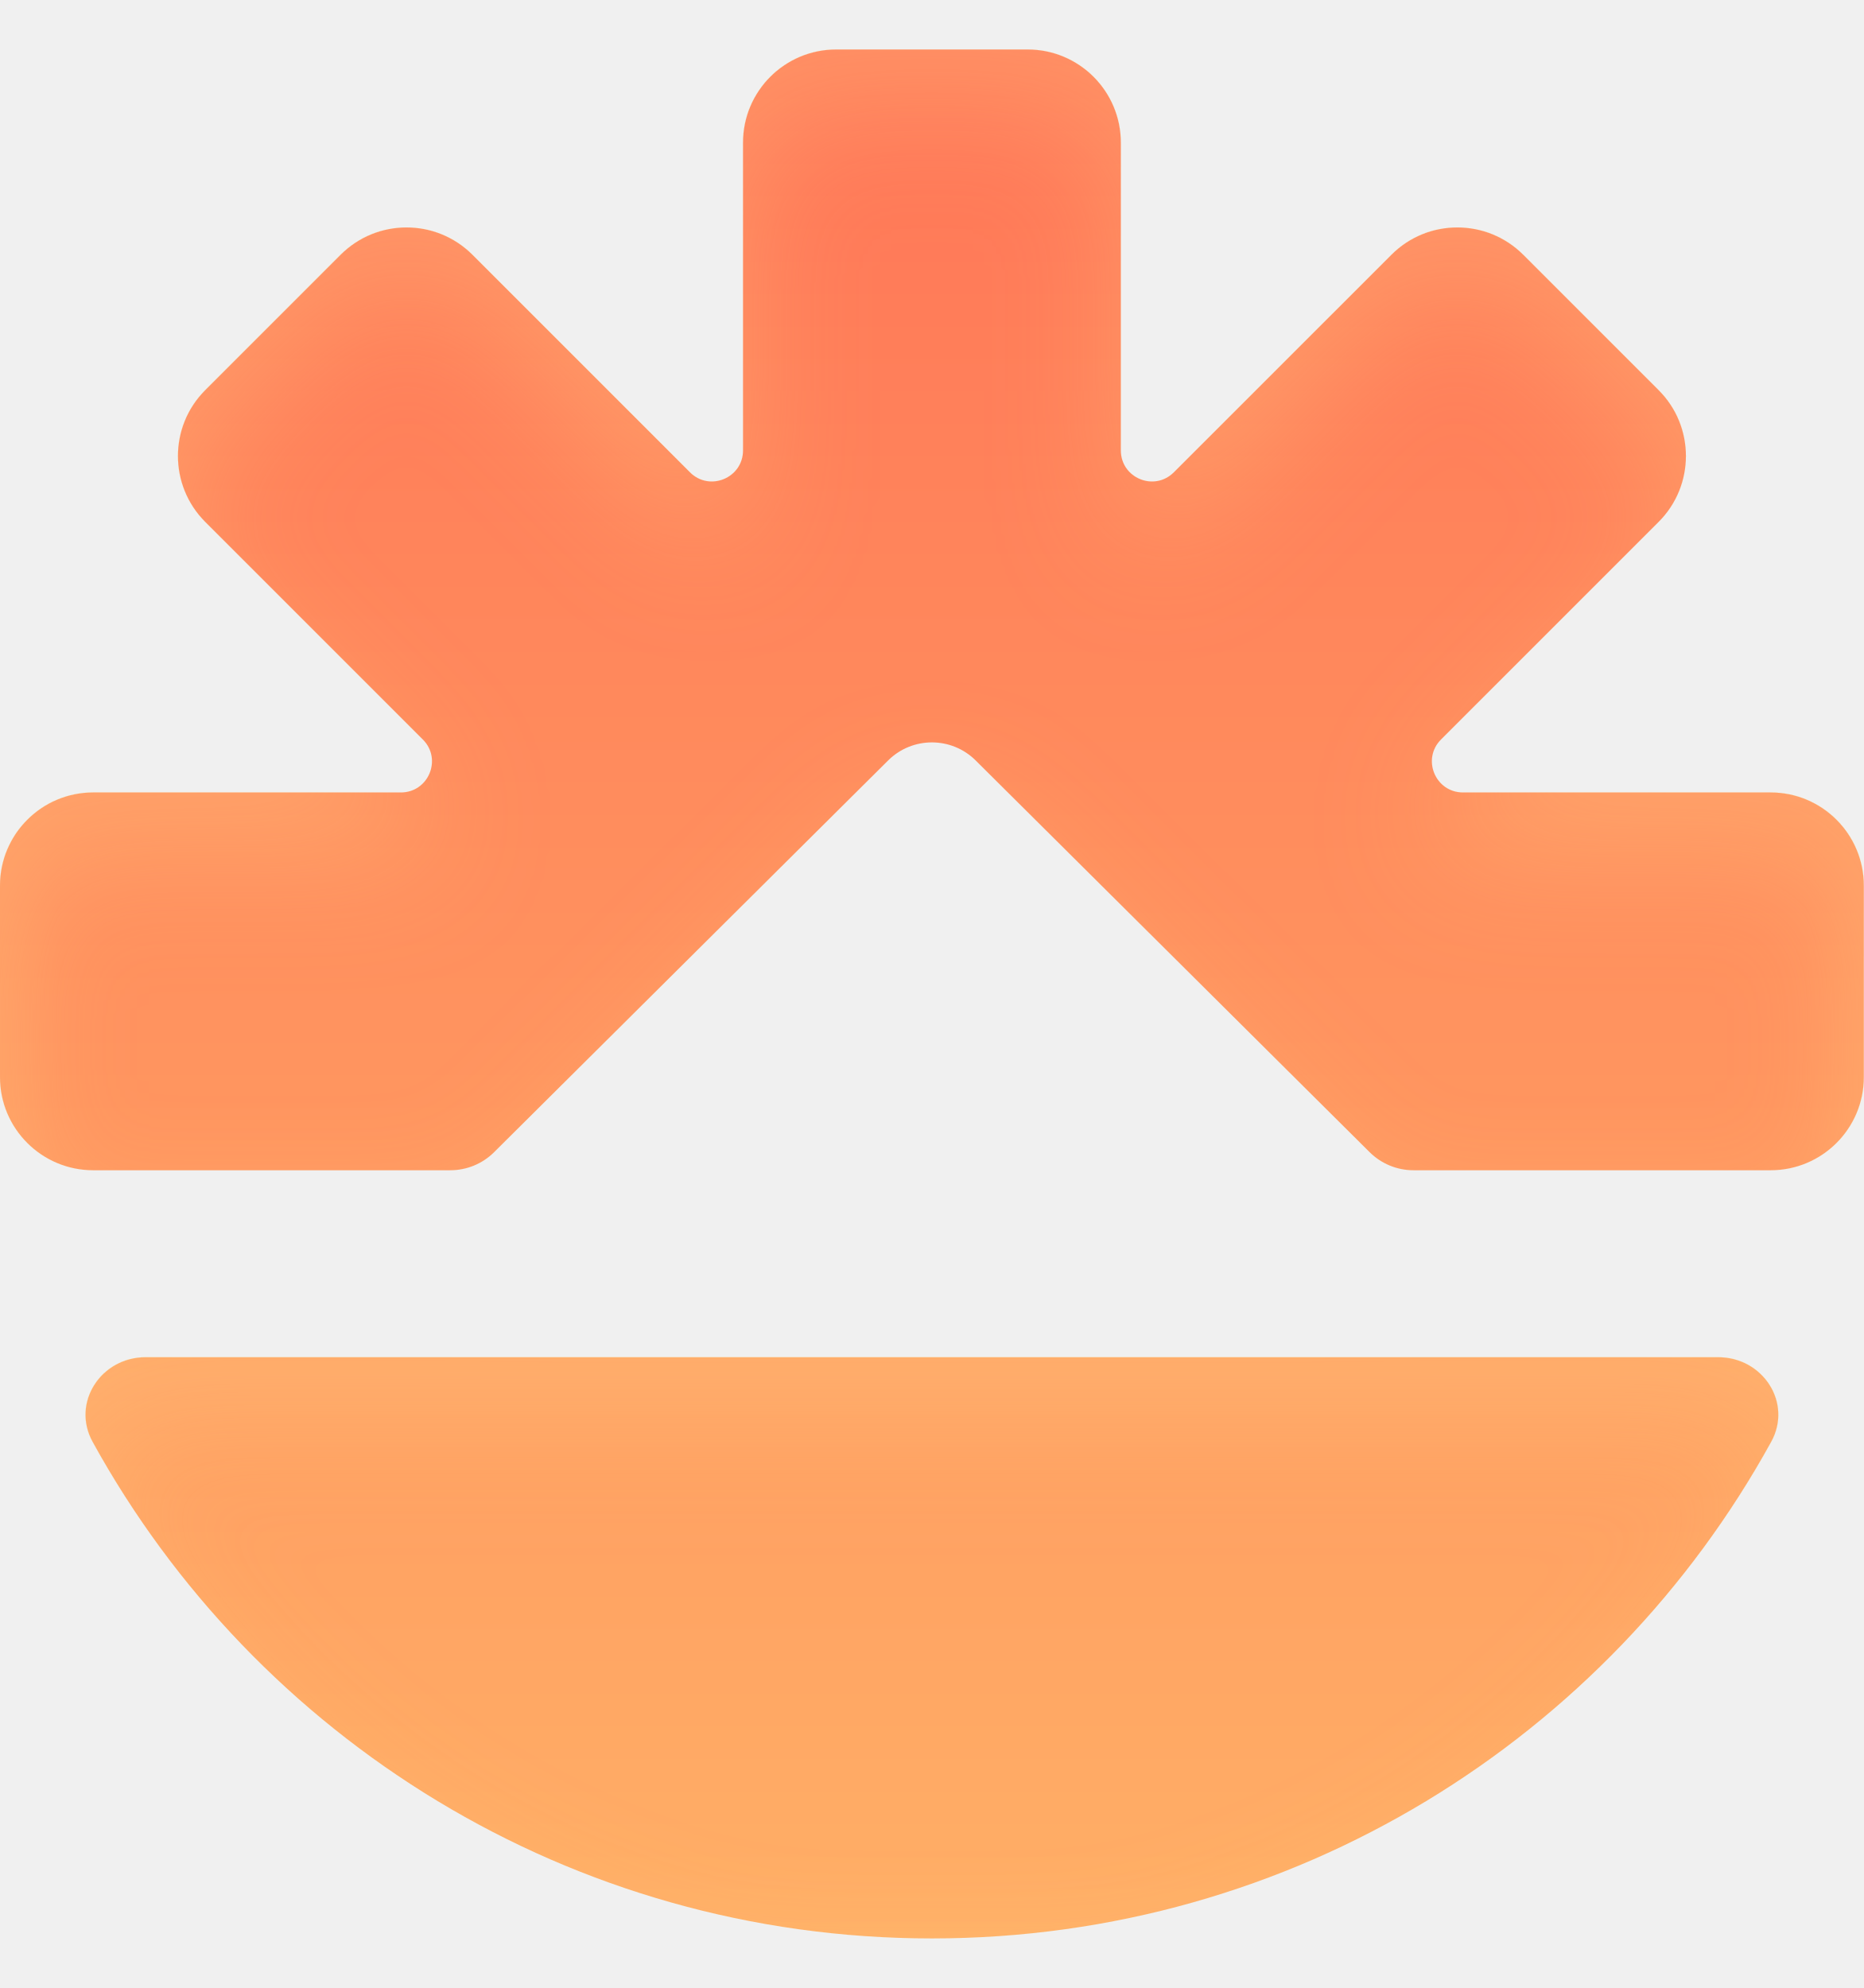
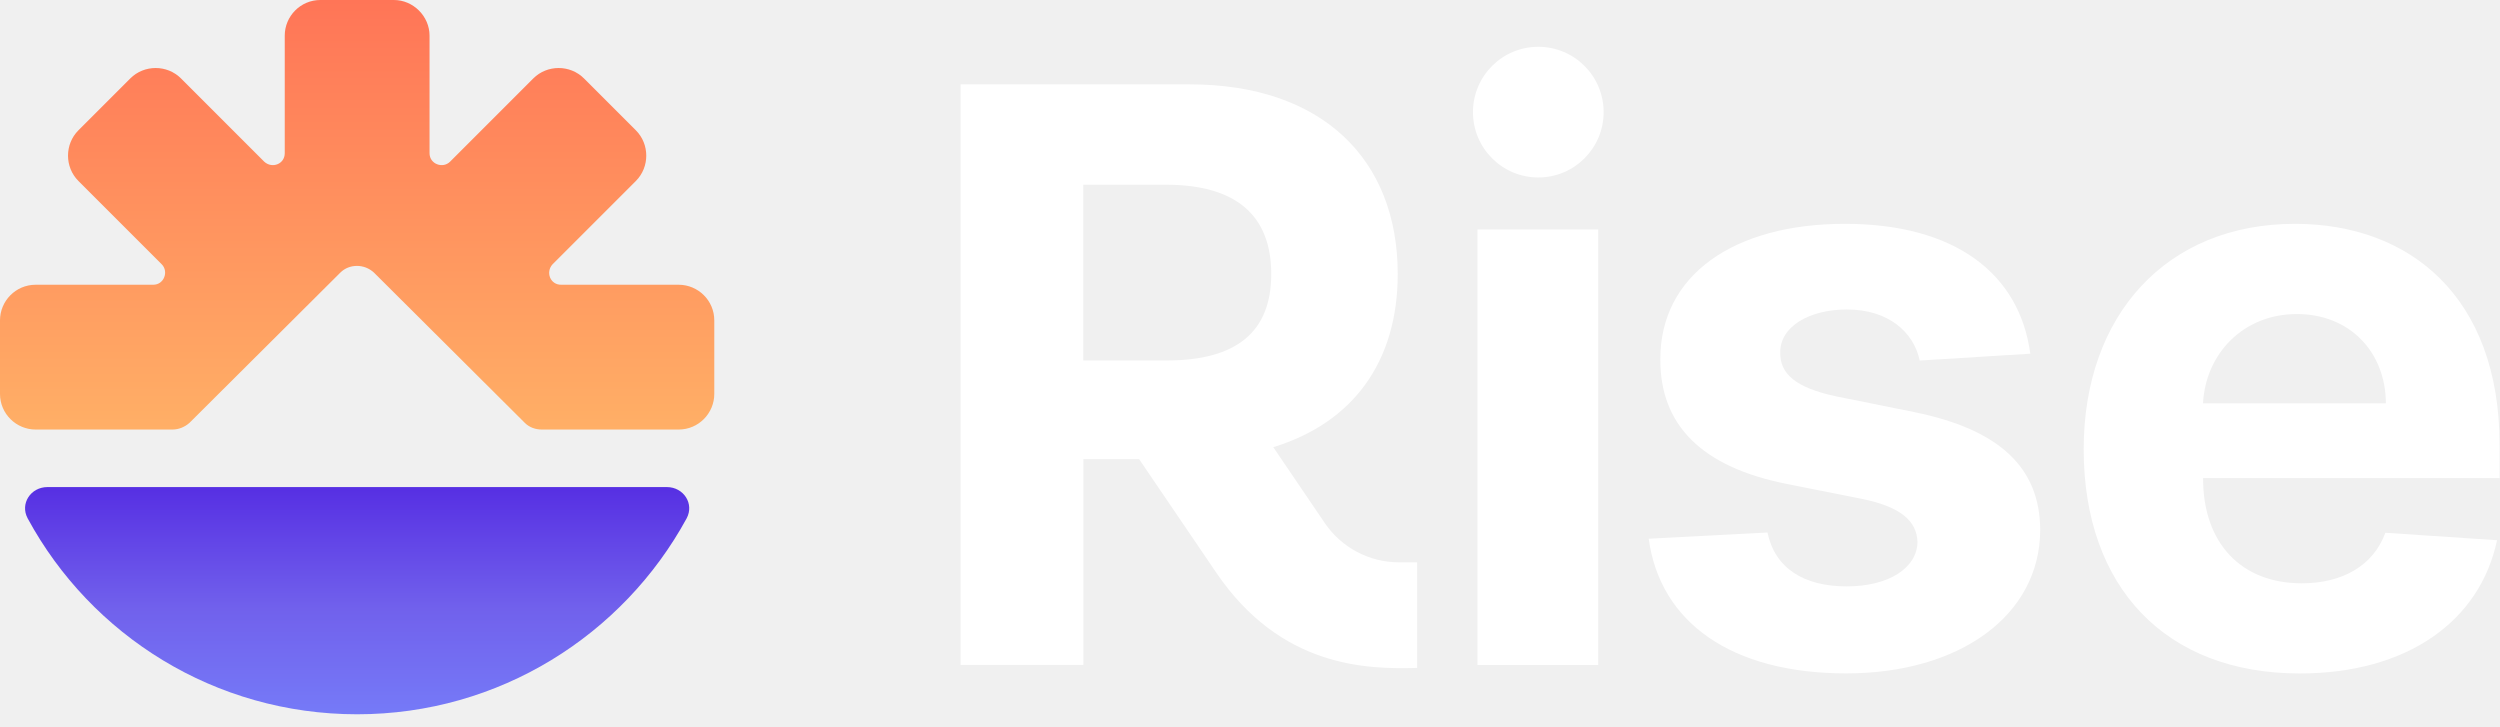
- <svg xmlns="http://www.w3.org/2000/svg" width="30" height="32" viewBox="0 0 30 32" fill="none">
-   <g filter="url(#filter0_i_1004_27171)">
-     <path fill-rule="evenodd" clip-rule="evenodd" d="M13.46 0.797H16.541C17.369 0.797 18.041 1.468 18.041 2.297V7.25C18.041 7.695 18.579 7.918 18.894 7.603L22.397 4.101C22.982 3.515 23.932 3.515 24.518 4.101L26.697 6.28C27.283 6.865 27.283 7.815 26.697 8.401L23.195 11.903C22.88 12.218 23.103 12.756 23.549 12.756H28.5C29.328 12.756 30 13.428 30 14.256V17.337C30 18.166 29.328 18.837 28.5 18.837H22.753C22.488 18.837 22.235 18.733 22.047 18.547L15.705 12.241C15.315 11.853 14.685 11.853 14.295 12.241L7.952 18.547C7.765 18.733 7.512 18.837 7.247 18.837H1.5C0.672 18.837 0 18.166 0 17.337V14.256C0 13.428 0.672 12.756 1.5 12.756H6.452C6.898 12.756 7.121 12.218 6.806 11.903L3.304 8.401C2.718 7.815 2.718 6.865 3.304 6.28L5.483 4.101C6.069 3.515 7.018 3.515 7.604 4.101L11.106 7.603C11.421 7.918 11.96 7.695 11.96 7.249V2.297C11.96 1.468 12.631 0.797 13.46 0.797ZM1.491 23.208C1.146 22.58 1.626 21.847 2.343 21.847H27.657C28.375 21.847 28.855 22.58 28.509 23.208C25.889 27.973 20.822 31.202 15 31.202C9.179 31.202 4.111 27.973 1.491 23.208Z" fill="url(#paint0_linear_1004_27171)" />
-   </g>
+ <svg xmlns="http://www.w3.org/2000/svg" width="406" height="118" viewBox="0 0 406 118" fill="none">
+   <path d="M7.7 79.1C5 79.1 3.2 81.8 4.5 84.2C14.8 103.2 34.9 116 58 116C81.1 116 101.2 103.1 111.5 84.2C112.8 81.8 111 79.1 108.3 79.1H7.7Z" fill="url(#paint0_linear_716_691)" />
+   <path d="M63.976 0H52.024C48.791 0 46.243 2.645 46.243 5.78V24.885C46.243 26.649 44.186 27.432 42.912 26.257L29.392 12.736C27.139 10.483 23.416 10.483 21.162 12.736L12.736 21.162C10.483 23.416 10.483 27.139 12.736 29.392L26.257 42.912C27.432 44.088 26.649 46.243 24.885 46.243H5.78C2.547 46.243 0 48.889 0 52.024V63.976C0 67.209 2.645 69.757 5.78 69.757H28.02C29 69.757 29.98 69.365 30.764 68.679L55.257 44.284C56.726 42.814 59.176 42.814 60.743 44.284L85.237 68.679C85.922 69.365 86.902 69.757 87.98 69.757H110.22C113.453 69.757 116 67.112 116 63.976V52.024C116 48.791 113.355 46.243 110.22 46.243H91.115C89.351 46.243 88.568 44.186 89.743 42.912L103.264 29.392C105.517 27.139 105.517 23.416 103.264 21.162L94.838 12.736C92.585 10.483 88.862 10.483 86.608 12.736L73.088 26.257C71.912 27.432 69.757 26.649 69.757 24.885V5.78C69.757 2.645 67.112 0 63.976 0Z" fill="url(#paint1_linear_716_691)" />
+   <path d="M259.55 37.27H239.94V107.99H259.55V37.27Z" fill="white" />
+   <path d="M310.89 66.93L298.09 64.35C291.51 62.92 289.07 60.67 289.11 57.26C289.06 53.02 293.85 50.26 299.93 50.26C306.74 50.26 310.8 53.99 311.76 58.55L329.72 57.44C327.97 44.41 317.47 36.35 299.61 36.35C281.52 36.35 269.59 44.73 269.64 58.36C269.59 68.95 276.27 75.81 290.08 78.57L302.33 81.01C308.5 82.25 311.31 84.51 311.4 88.05C311.31 92.24 306.75 95.23 299.89 95.23C292.89 95.23 288.24 92.24 287.04 86.48L267.75 87.49C269.59 101.03 281.1 109.36 299.84 109.36C318.16 109.36 331.29 100.01 331.33 86.06C331.29 75.86 324.61 69.73 310.89 66.93Z" fill="white" />
+   <path d="M405.93 77.65V72.26C405.93 48.23 391.38 36.35 372.69 36.35C351.88 36.35 338.39 51.13 338.39 72.95C338.39 95.37 351.7 109.37 373.47 109.37C390.97 109.37 402.75 100.85 405.52 87.73L387.38 86.53C385.4 91.92 380.34 94.73 373.8 94.73C363.99 94.73 357.78 88.24 357.78 77.69V77.64H405.93V77.65ZM373.01 51C381.53 51 387.42 57.08 387.47 65.5H357.77C358.19 57.44 364.31 51 373.01 51Z" fill="white" />
+   <path d="M215.15 84.95L206.78 72.62C219.73 68.65 226.99 58.75 226.99 44.5C226.99 25.76 214.6 13.7 193.2 13.7H156V107.99H175.94V74.56H184.99L197.5 92.97C208.01 108.45 221.97 108.7 230.14 108.47V91.32H227.19C222.36 91.32 217.85 88.93 215.15 84.95ZM175.93 30H189.37C200.88 30 206.45 35.11 206.45 44.5C206.45 53.85 200.88 58.54 189.46 58.54H175.92V30H175.93Z" fill="white" />
+   <path d="M249.82 28.82C255.68 28.82 260.43 24.07 260.43 18.21C260.43 12.35 255.68 7.6 249.82 7.6C243.96 7.6 239.21 12.35 239.21 18.21C239.21 24.07 243.96 28.82 249.82 28.82Z" fill="white" />
  <defs>
-     <filter id="filter0_i_1004_27171" x="0" y="0.797" width="30" height="31.406" filterUnits="userSpaceOnUse" color-interpolation-filters="sRGB">
-       <feFlood flood-opacity="0" result="BackgroundImageFix" />
-       <feBlend mode="normal" in="SourceGraphic" in2="BackgroundImageFix" result="shape" />
-       <feColorMatrix in="SourceAlpha" type="matrix" values="0 0 0 0 0 0 0 0 0 0 0 0 0 0 0 0 0 0 127 0" result="hardAlpha" />
-       <feOffset dy="1" />
-       <feGaussianBlur stdDeviation="1" />
-       <feComposite in2="hardAlpha" operator="arithmetic" k2="-1" k3="1" />
-       <feColorMatrix type="matrix" values="0 0 0 0 1 0 0 0 0 0.903 0 0 0 0 0.558 0 0 0 0.25 0" />
-       <feBlend mode="normal" in2="shape" result="effect1_innerShadow_1004_27171" />
-     </filter>
-     <linearGradient id="paint0_linear_1004_27171" x1="15" y1="0.797" x2="15" y2="31.202" gradientUnits="userSpaceOnUse">
+     <linearGradient id="paint0_linear_716_691" x1="57.993" y1="118.049" x2="57.993" y2="79.469" gradientUnits="userSpaceOnUse">
+       <stop stop-color="#767DF9" />
+       <stop offset="0.496" stop-color="#7161EC" />
+       <stop offset="1" stop-color="#5730E3" />
+     </linearGradient>
+     <linearGradient id="paint1_linear_716_691" x1="57.992" y1="0.033" x2="57.992" y2="69.791" gradientUnits="userSpaceOnUse">
      <stop stop-color="#FF7557" />
      <stop offset="1" stop-color="#FFAF66" />
    </linearGradient>
  </defs>
</svg>
